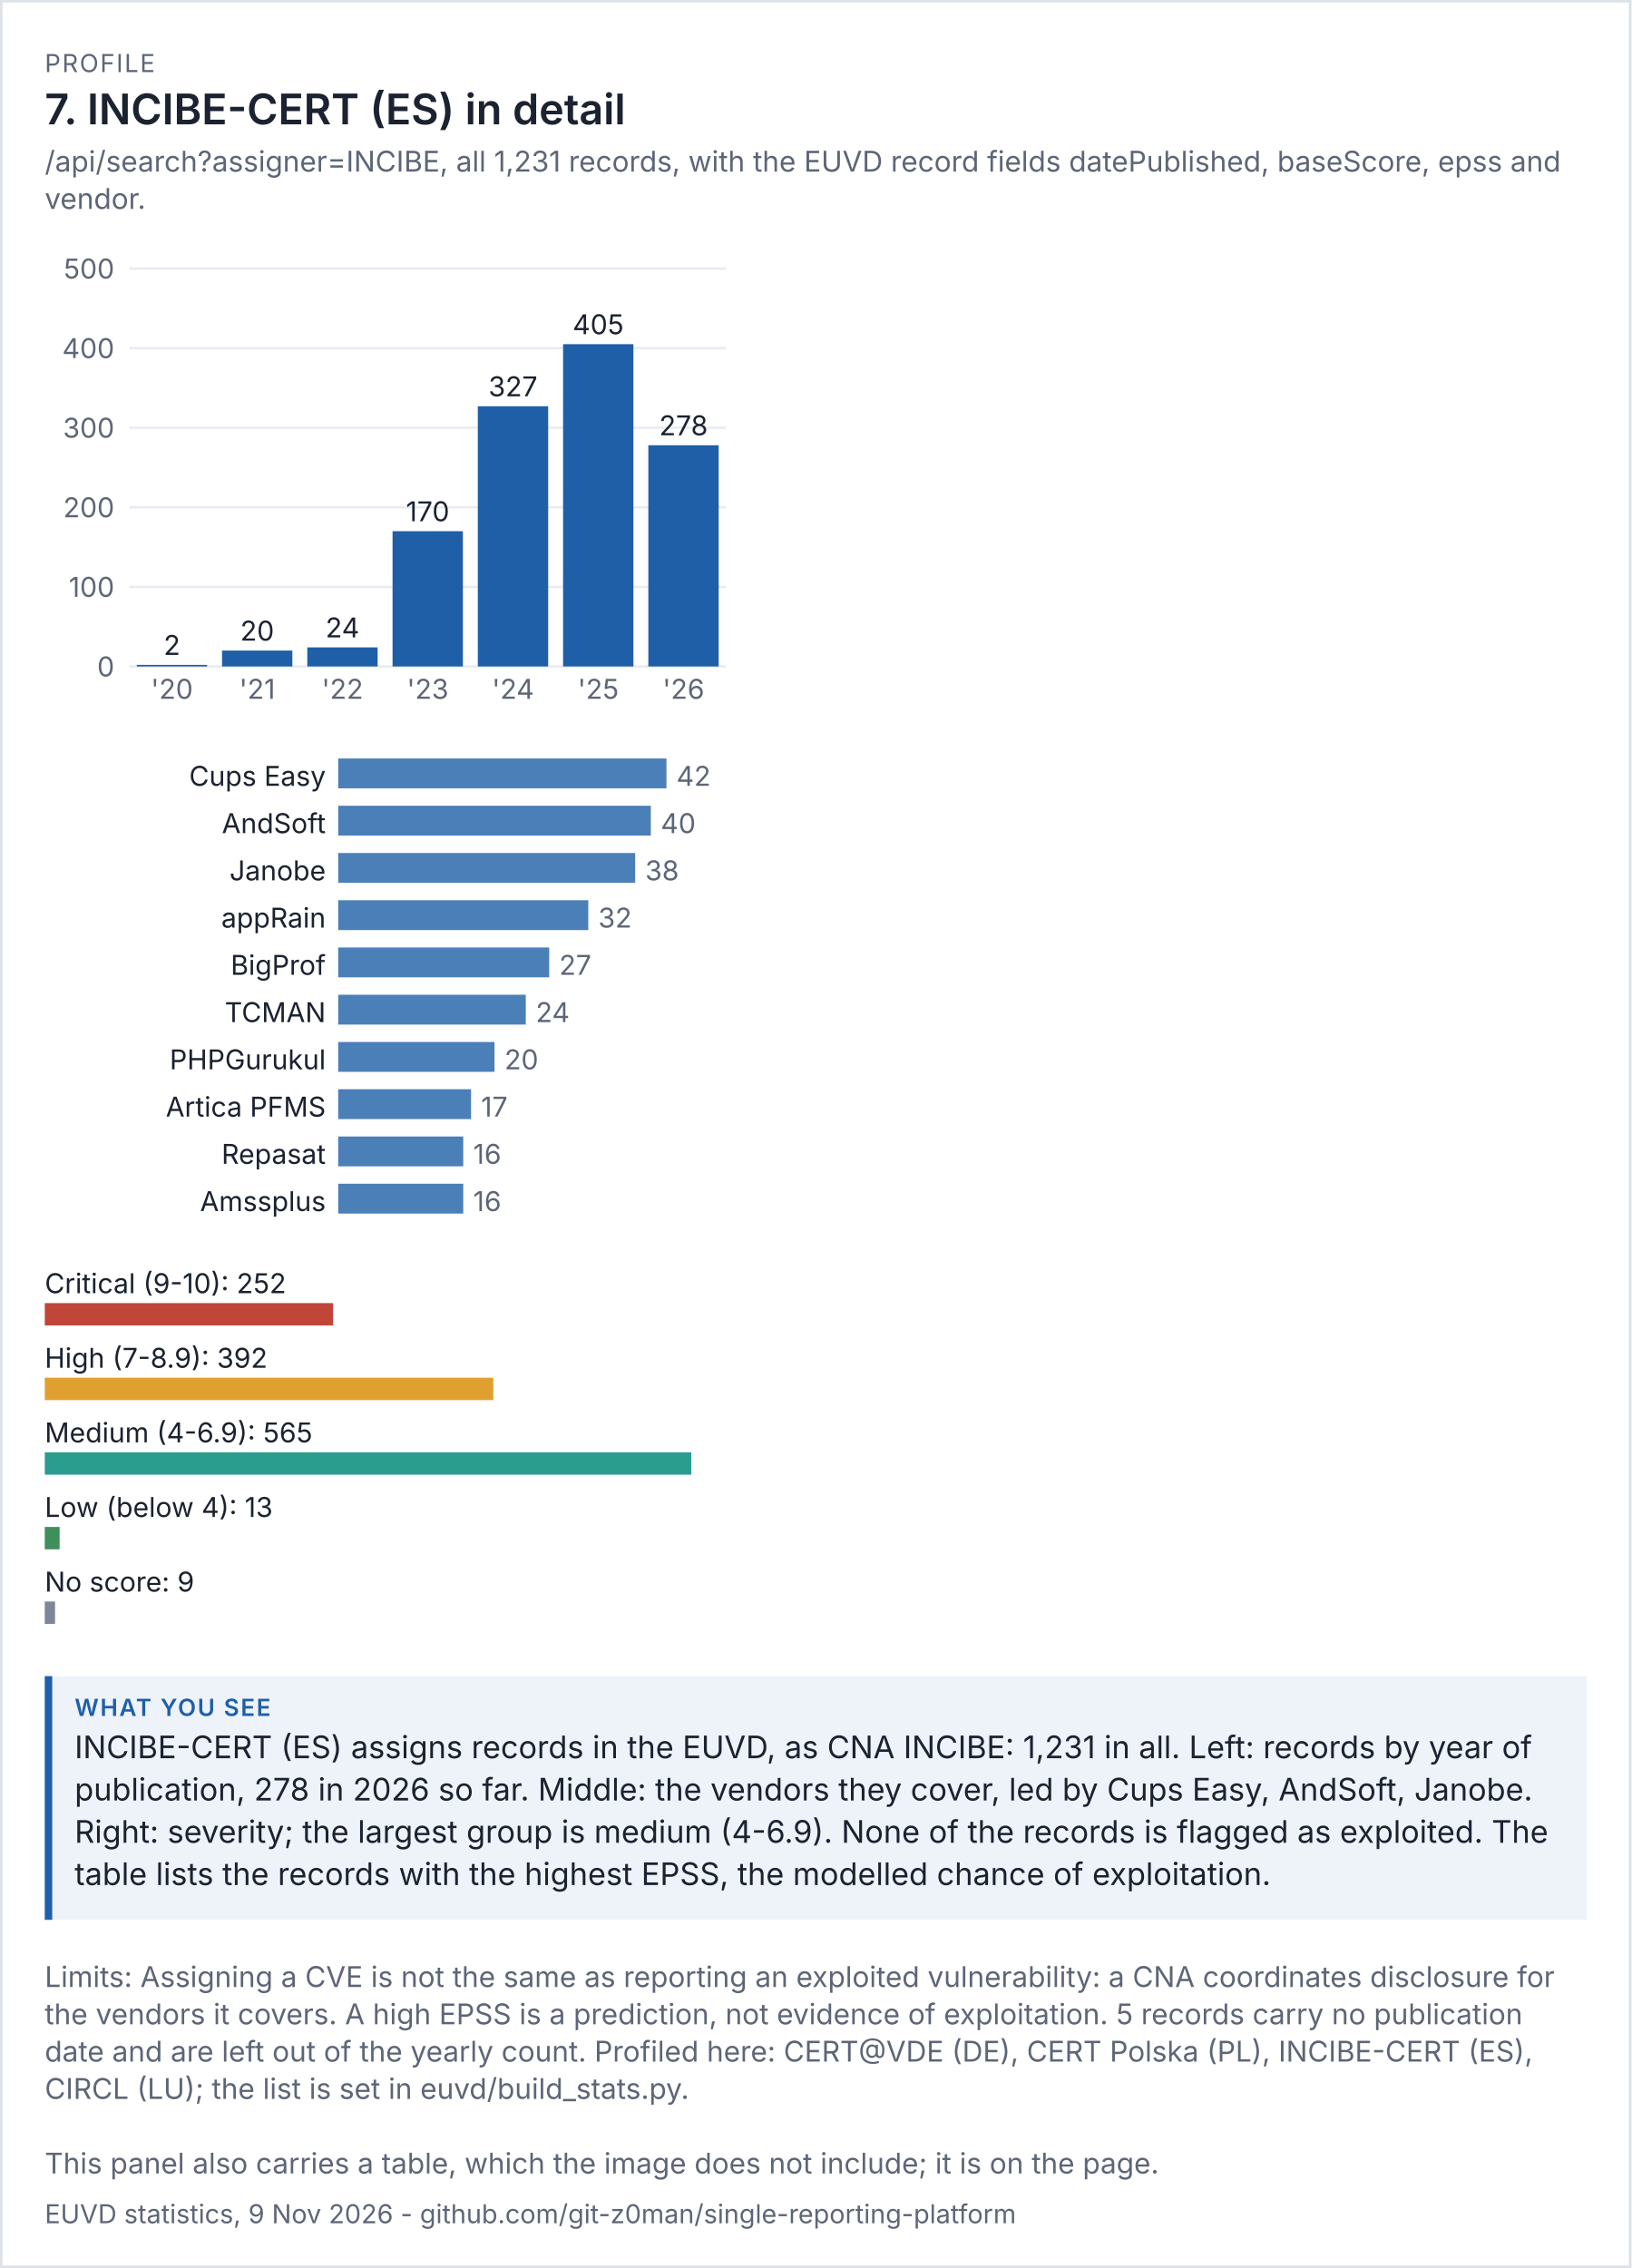
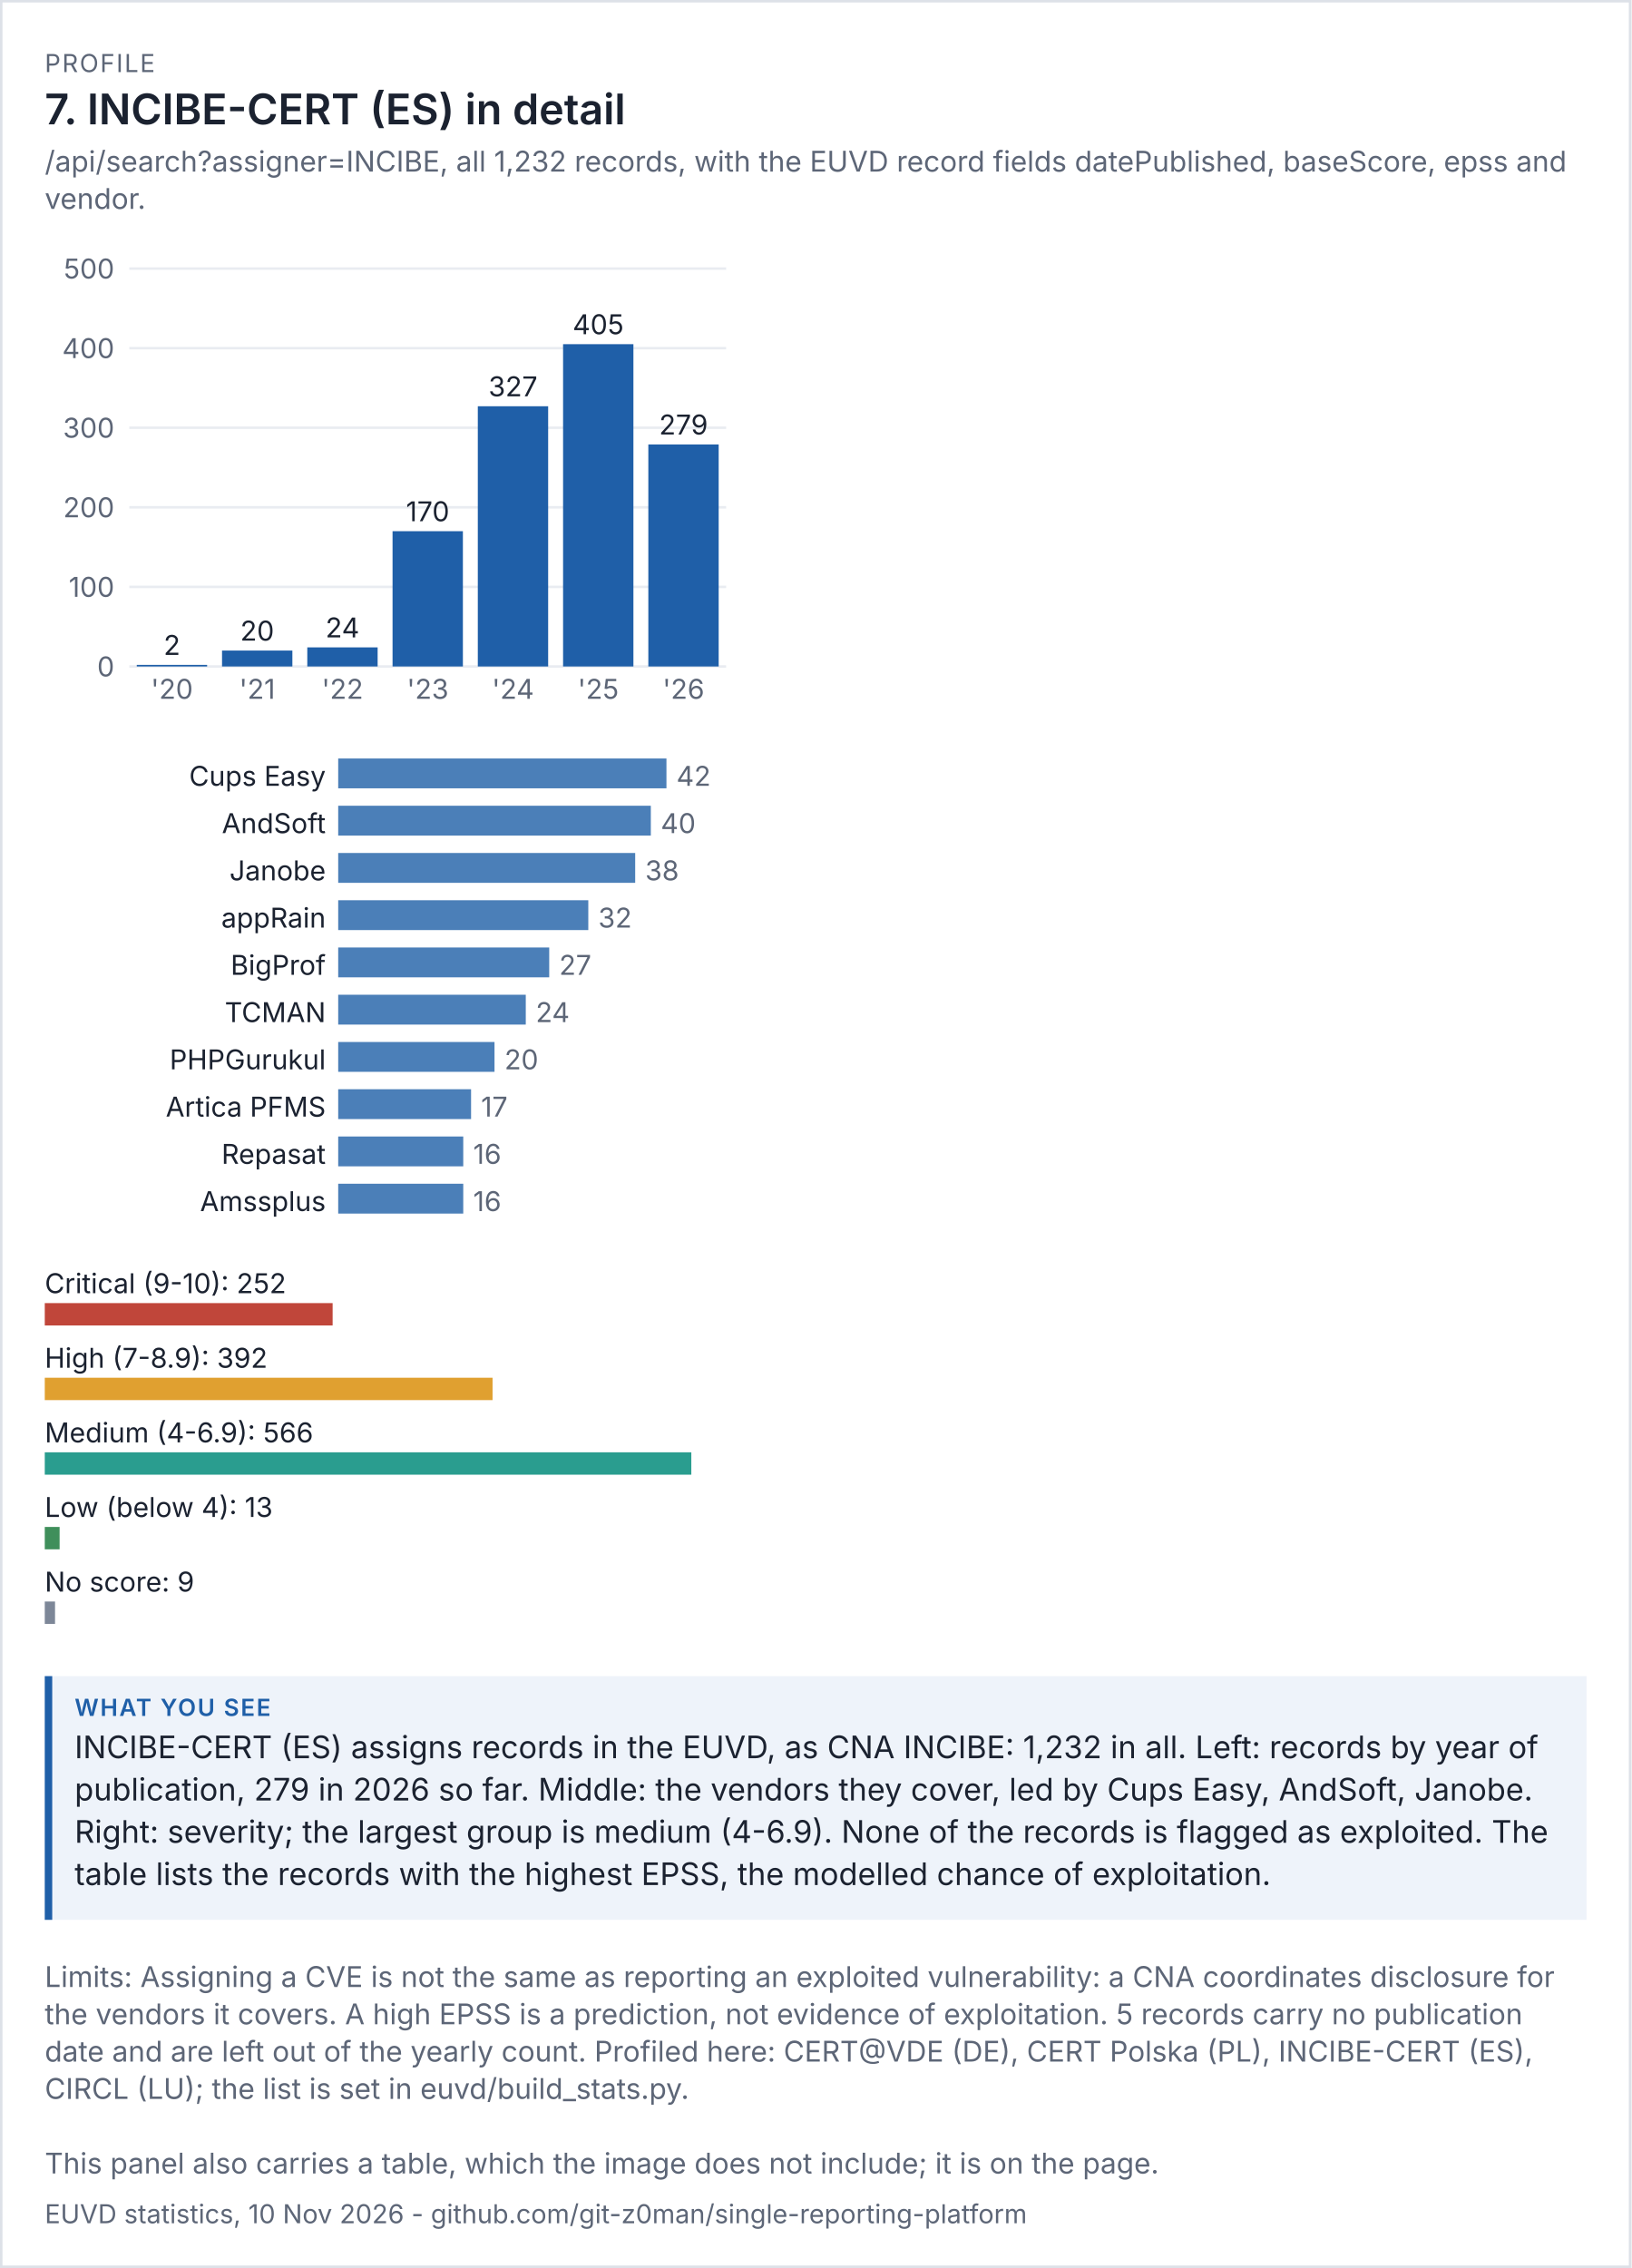
<svg xmlns="http://www.w3.org/2000/svg" viewBox="0 0 656 912" width="656" height="912" font-family="system-ui,-apple-system,'Segoe UI',sans-serif">
  <rect width="100%" height="100%" fill="#ffffff" />
  <rect x="0.5" y="0.5" width="655" height="911" fill="none" stroke="#dde1e8" />
  <text x="18" y="29" font-size="10" letter-spacing="0.6" fill="#5d6677">PROFILE</text>
  <text x="18" y="50" font-size="17" fill="#1b2230" font-weight="600">7. INCIBE-CERT (ES) in detail</text>
-   <text x="18" y="69" font-size="11.5" fill="#5d6677">/api/search?assigner=INCIBE, all 1,231 records, with the EUVD record fields datePublished, baseScore, epss and</text>
+   <text x="18" y="69" font-size="11.5" fill="#5d6677">/api/search?assigner=INCIBE, all 1,232 records, with the EUVD record fields datePublished, baseScore, epss and</text>
  <text x="18" y="84" font-size="11.5" fill="#5d6677">vendor.</text>
  <g transform="translate(18,94) scale(1)" font-size="11">
    <svg viewBox="0 0 280 200" role="img" width="280" height="200">
      <g>
        <line x1="34" x2="274" y1="174" y2="174" stroke="rgb(233, 236, 241)" />
        <text x="28" y="178" text-anchor="end" fill="rgb(93, 102, 119)">0</text>
        <line x1="34" x2="274" y1="142" y2="142" stroke="rgb(233, 236, 241)" />
        <text x="28" y="146" text-anchor="end" fill="rgb(93, 102, 119)">100</text>
        <line x1="34" x2="274" y1="110" y2="110" stroke="rgb(233, 236, 241)" />
        <text x="28" y="114" text-anchor="end" fill="rgb(93, 102, 119)">200</text>
        <line x1="34" x2="274" y1="78" y2="78" stroke="rgb(233, 236, 241)" />
        <text x="28" y="82" text-anchor="end" fill="rgb(93, 102, 119)">300</text>
        <line x1="34" x2="274" y1="46" y2="46" stroke="rgb(233, 236, 241)" />
        <text x="28" y="50" text-anchor="end" fill="rgb(93, 102, 119)">400</text>
        <line x1="34" x2="274" y1="14" y2="14" stroke="rgb(233, 236, 241)" />
        <text x="28" y="18" text-anchor="end" fill="rgb(93, 102, 119)">500</text>
        <rect x="37" y="173.36" width="28.286" height="0.64" fill="rgb(31, 95, 168)" />
        <text x="51.143" y="169.36" text-anchor="middle" class="t" fill="rgb(27, 34, 48)">2</text>
        <text x="51.143" y="187" text-anchor="middle" fill="rgb(93, 102, 119)">'20</text>
        <rect x="71.286" y="167.6" width="28.286" height="6.4" fill="rgb(31, 95, 168)" />
        <text x="85.429" y="163.6" text-anchor="middle" class="t" fill="rgb(27, 34, 48)">20</text>
        <text x="85.429" y="187" text-anchor="middle" fill="rgb(93, 102, 119)">'21</text>
        <rect x="105.571" y="166.32" width="28.286" height="7.68" fill="rgb(31, 95, 168)" />
        <text x="119.714" y="162.32" text-anchor="middle" class="t" fill="rgb(27, 34, 48)">24</text>
        <text x="119.714" y="187" text-anchor="middle" fill="rgb(93, 102, 119)">'22</text>
        <rect x="139.857" y="119.6" width="28.286" height="54.4" fill="rgb(31, 95, 168)" />
        <text x="154" y="115.6" text-anchor="middle" class="t" fill="rgb(27, 34, 48)">170</text>
        <text x="154" y="187" text-anchor="middle" fill="rgb(93, 102, 119)">'23</text>
        <rect x="174.143" y="69.36" width="28.286" height="104.64" fill="rgb(31, 95, 168)" />
        <text x="188.286" y="65.36" text-anchor="middle" class="t" fill="rgb(27, 34, 48)">327</text>
        <text x="188.286" y="187" text-anchor="middle" fill="rgb(93, 102, 119)">'24</text>
        <rect x="208.429" y="44.4" width="28.286" height="129.6" fill="rgb(31, 95, 168)" />
        <text x="222.571" y="40.4" text-anchor="middle" class="t" fill="rgb(27, 34, 48)">405</text>
        <text x="222.571" y="187" text-anchor="middle" fill="rgb(93, 102, 119)">'25</text>
-         <rect x="242.714" y="85.04" width="28.286" height="88.96" fill="rgb(31, 95, 168)" />
-         <text x="256.857" y="81.04" text-anchor="middle" class="t" fill="rgb(27, 34, 48)">278</text>
+         <rect x="242.714" y="84.72" width="28.286" height="89.28" fill="rgb(31, 95, 168)" />
+         <text x="256.857" y="80.72" text-anchor="middle" class="t" fill="rgb(27, 34, 48)">279</text>
        <text x="256.857" y="187" text-anchor="middle" fill="rgb(93, 102, 119)">'26</text>
      </g>
    </svg>
  </g>
  <g transform="translate(18,302) scale(1)" font-size="11">
    <svg viewBox="0 0 280 196" role="img" width="280" height="196">
      <g>
        <text x="113" y="14" text-anchor="end" class="t" fill="rgb(27, 34, 48)">Cups Easy</text>
        <rect x="118" y="3" width="132" height="12" fill="rgb(75, 127, 184)" />
        <text x="254" y="14" fill="rgb(93, 102, 119)">42</text>
        <text x="113" y="33" text-anchor="end" class="t" fill="rgb(27, 34, 48)">AndSoft</text>
        <rect x="118" y="22" width="125.714" height="12" fill="rgb(75, 127, 184)" />
        <text x="247.714" y="33" fill="rgb(93, 102, 119)">40</text>
        <text x="113" y="52" text-anchor="end" class="t" fill="rgb(27, 34, 48)">Janobe</text>
        <rect x="118" y="41" width="119.429" height="12" fill="rgb(75, 127, 184)" />
        <text x="241.429" y="52" fill="rgb(93, 102, 119)">38</text>
        <text x="113" y="71" text-anchor="end" class="t" fill="rgb(27, 34, 48)">appRain</text>
        <rect x="118" y="60" width="100.571" height="12" fill="rgb(75, 127, 184)" />
        <text x="222.571" y="71" fill="rgb(93, 102, 119)">32</text>
        <text x="113" y="90" text-anchor="end" class="t" fill="rgb(27, 34, 48)">BigProf </text>
        <rect x="118" y="79" width="84.857" height="12" fill="rgb(75, 127, 184)" />
        <text x="206.857" y="90" fill="rgb(93, 102, 119)">27</text>
        <text x="113" y="109" text-anchor="end" class="t" fill="rgb(27, 34, 48)">TCMAN</text>
        <rect x="118" y="98" width="75.429" height="12" fill="rgb(75, 127, 184)" />
        <text x="197.429" y="109" fill="rgb(93, 102, 119)">24</text>
        <text x="113" y="128" text-anchor="end" class="t" fill="rgb(27, 34, 48)">PHPGurukul</text>
        <rect x="118" y="117" width="62.857" height="12" fill="rgb(75, 127, 184)" />
        <text x="184.857" y="128" fill="rgb(93, 102, 119)">20</text>
        <text x="113" y="147" text-anchor="end" class="t" fill="rgb(27, 34, 48)">Artica PFMS</text>
        <rect x="118" y="136" width="53.429" height="12" fill="rgb(75, 127, 184)" />
        <text x="175.429" y="147" fill="rgb(93, 102, 119)">17</text>
        <text x="113" y="166" text-anchor="end" class="t" fill="rgb(27, 34, 48)">Repasat</text>
        <rect x="118" y="155" width="50.286" height="12" fill="rgb(75, 127, 184)" />
        <text x="172.286" y="166" fill="rgb(93, 102, 119)">16</text>
        <text x="113" y="185" text-anchor="end" class="t" fill="rgb(27, 34, 48)">Amssplus</text>
        <rect x="118" y="174" width="50.286" height="12" fill="rgb(75, 127, 184)" />
        <text x="172.286" y="185" fill="rgb(93, 102, 119)">16</text>
      </g>
    </svg>
  </g>
  <g transform="translate(18,506) scale(1)" font-size="11">
    <svg viewBox="0 0 280 156" role="img" width="280" height="156">
      <g>
        <text x="0" y="14" class="t" fill="rgb(27, 34, 48)">Critical (9-10): 252</text>
-         <rect x="0" y="18" width="115.965" height="9" fill="rgb(192, 70, 58)" />
+         <rect x="0" y="18" width="115.76" height="9" fill="rgb(192, 70, 58)" />
        <text x="0" y="44" class="t" fill="rgb(27, 34, 48)">High (7-8.9): 392</text>
-         <rect x="0" y="48" width="180.389" height="9" fill="rgb(224, 160, 48)" />
-         <text x="0" y="74" class="t" fill="rgb(27, 34, 48)">Medium (4-6.9): 565</text>
+         <rect x="0" y="48" width="180.071" height="9" fill="rgb(224, 160, 48)" />
+         <text x="0" y="74" class="t" fill="rgb(27, 34, 48)">Medium (4-6.9): 566</text>
        <rect x="0" y="78" width="260" height="9" fill="rgb(42, 157, 143)" />
        <text x="0" y="104" class="t" fill="rgb(27, 34, 48)">Low (below 4): 13</text>
-         <rect x="0" y="108" width="5.982" height="9" fill="rgb(63, 143, 91)" />
+         <rect x="0" y="108" width="5.972" height="9" fill="rgb(63, 143, 91)" />
        <text x="0" y="134" class="t" fill="rgb(27, 34, 48)">No score: 9</text>
-         <rect x="0" y="138" width="4.142" height="9" fill="rgb(125, 135, 152)" />
+         <rect x="0" y="138" width="4.134" height="9" fill="rgb(125, 135, 152)" />
      </g>
    </svg>
  </g>
  <rect x="18" y="674" width="620" height="98" fill="#eef3fa" />
  <rect x="18" y="674" width="3" height="98" fill="#1f5fa8" />
  <text x="30" y="690" font-size="9.5" letter-spacing="0.6" font-weight="600" fill="#1f5fa8">WHAT YOU SEE</text>
-   <text x="30" y="707" font-size="12.5" fill="#1b2230">INCIBE-CERT (ES) assigns records in the EUVD, as CNA INCIBE: 1,231 in all. Left: records by year of</text>
-   <text x="30" y="724" font-size="12.5" fill="#1b2230">publication, 278 in 2026 so far. Middle: the vendors they cover, led by Cups Easy, AndSoft, Janobe.</text>
+   <text x="30" y="707" font-size="12.5" fill="#1b2230">INCIBE-CERT (ES) assigns records in the EUVD, as CNA INCIBE: 1,232 in all. Left: records by year of</text>
+   <text x="30" y="724" font-size="12.5" fill="#1b2230">publication, 279 in 2026 so far. Middle: the vendors they cover, led by Cups Easy, AndSoft, Janobe.</text>
  <text x="30" y="741" font-size="12.5" fill="#1b2230">Right: severity; the largest group is medium (4-6.9). None of the records is flagged as exploited. The</text>
  <text x="30" y="758" font-size="12.5" fill="#1b2230">table lists the records with the highest EPSS, the modelled chance of exploitation.</text>
  <text x="18" y="799" font-size="11.5" fill="#5d6677">Limits: Assigning a CVE is not the same as reporting an exploited vulnerability: a CNA coordinates disclosure for</text>
  <text x="18" y="814" font-size="11.5" fill="#5d6677">the vendors it covers. A high EPSS is a prediction, not evidence of exploitation. 5 records carry no publication</text>
  <text x="18" y="829" font-size="11.5" fill="#5d6677">date and are left out of the yearly count. Profiled here: CERT@VDE (DE), CERT Polska (PL), INCIBE-CERT (ES),</text>
  <text x="18" y="844" font-size="11.5" fill="#5d6677">CIRCL (LU); the list is set in euvd/build_stats.py.</text>
  <text x="18" y="874" font-size="11.5" fill="#5d6677">This panel also carries a table, which the image does not include; it is on the page.</text>
-   <text x="18" y="894" font-size="10.5" fill="#5d6677">EUVD statistics, 9 Nov 2026 - github.com/git-z0man/single-reporting-platform</text>
+   <text x="18" y="894" font-size="10.5" fill="#5d6677">EUVD statistics, 10 Nov 2026 - github.com/git-z0man/single-reporting-platform</text>
</svg>
